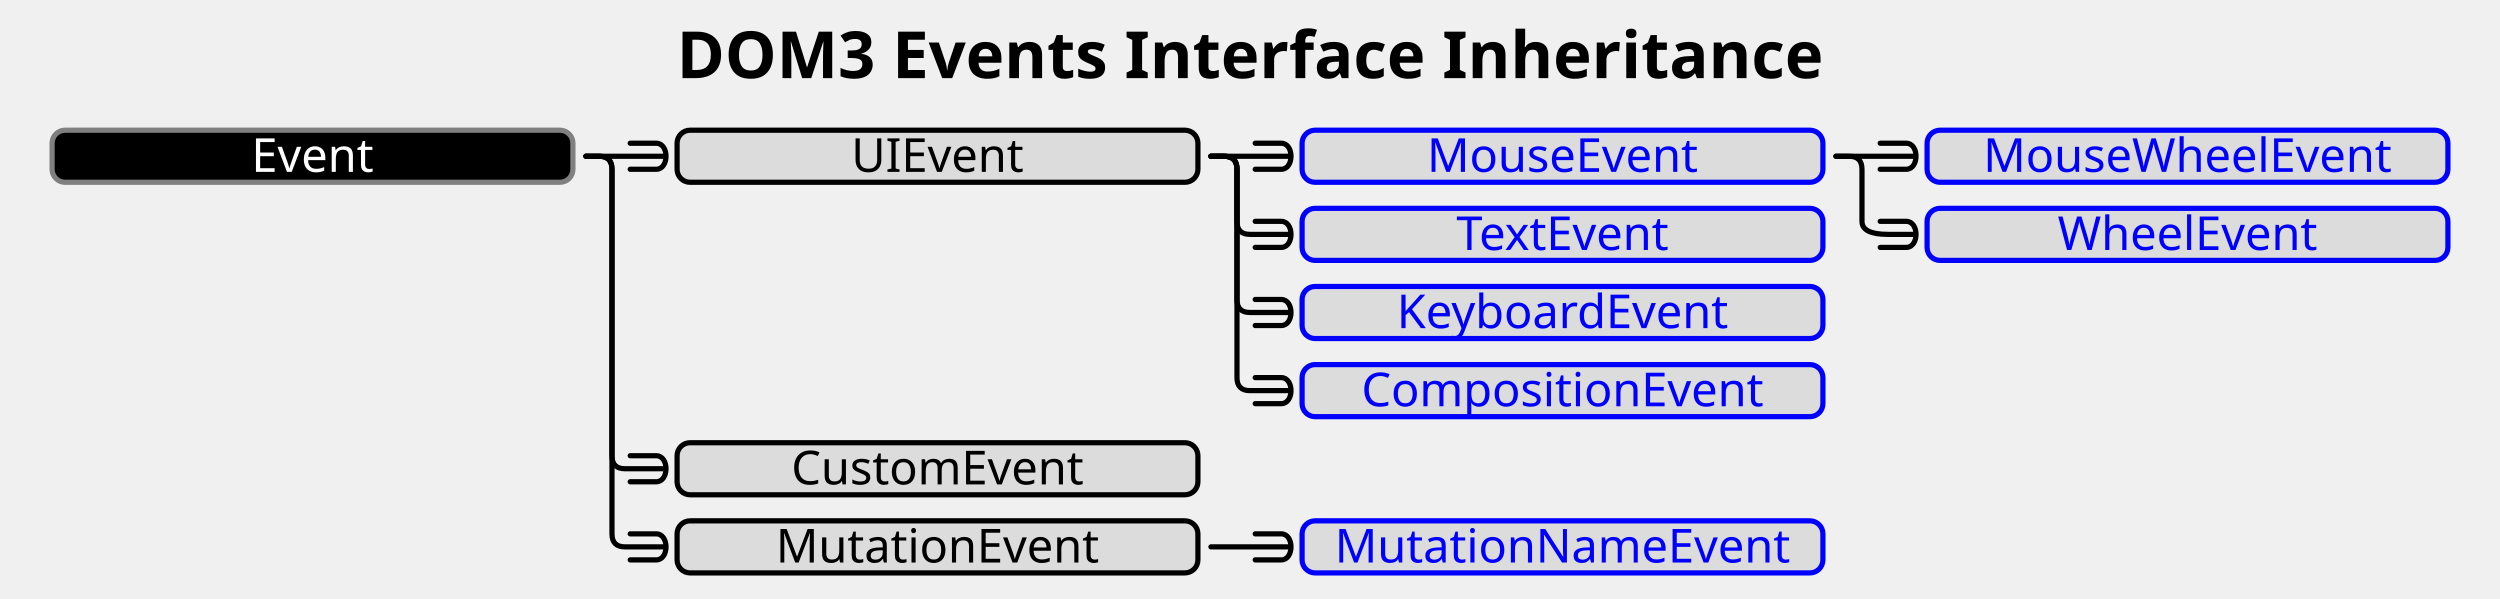
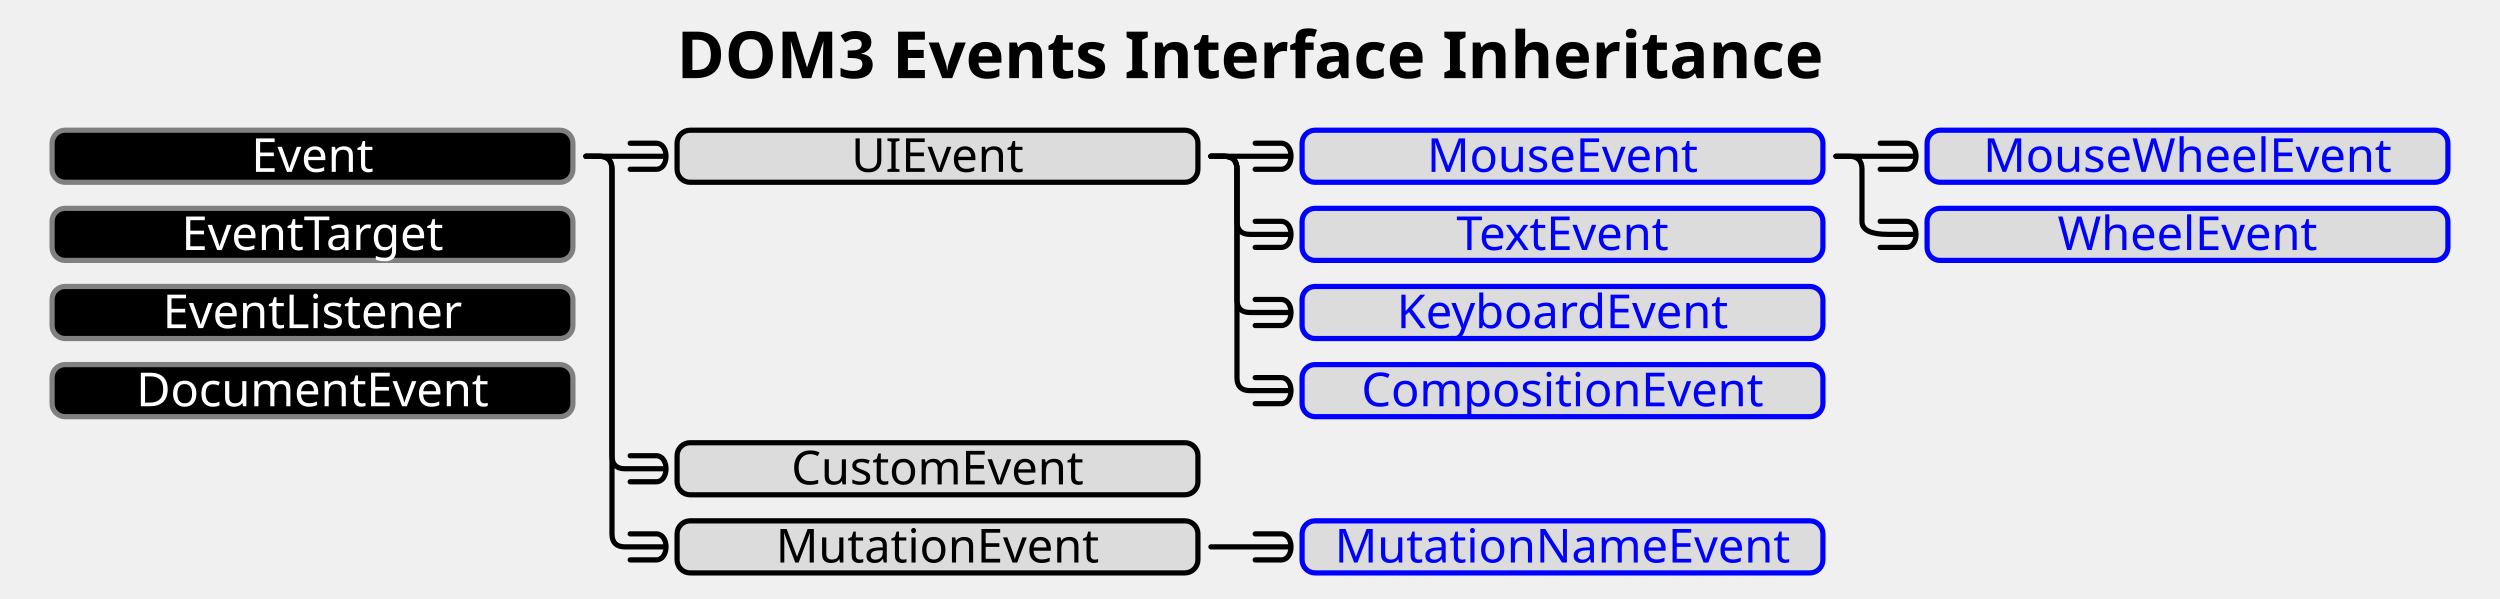
<svg xmlns="http://www.w3.org/2000/svg" xmlns:xlink="http://www.w3.org/1999/xlink" width="100%" height="100%" viewBox="0 0 960 230">
  <defs>
    <marker id="contains" viewBox="-16 -7 18 14" refX="-2" markerWidth="9" markerHeight="7" orient="auto">
      <path d="M-15,-5 L-5,-5 C0,-5 0,5 -5,5 L-15,5" stroke-linejoin="round" stroke-linecap="round" fill="none" stroke-width="2" stroke="black" />
    </marker>
  </defs>
  <text id="caption" x="480" y="30" font-size="25" fill="black" text-anchor="middle" font-family="Verdana, sans-serif" font-weight="bold">DOM3 Events Interface Inheritance</text>
  <a id="Event" transform="translate(20, 50)" xlink:href="../DOM3-Events.html#interface-Event" target="_parent">
    <rect x="0" y="0" width="200" height="20" rx="5" ry="5" fill="black" stroke="gray" stroke-width="2" />
    <text x="100" y="16" font-size="18" fill="white" text-anchor="middle" font-family="Verdana, sans-serif">Event</text>
  </a>
  <path stroke-linejoin="round" stroke-linecap="round" fill="none" stroke-width="2" stroke="black" marker-end="url(#contains)" d="M225,60 H255" />
  <a id="UIEvent" transform="translate(260, 50)" xlink:href="../DOM3-Events.html#events-Events-UIEvent" target="_parent">
    <rect x="0" y="0" width="200" height="20" rx="5" ry="5" fill="gainsboro" stroke="black" stroke-width="2" />
    <text x="100" y="16" font-size="18" fill="black" text-anchor="middle" font-family="Verdana, sans-serif">UIEvent</text>
  </a>
  <path stroke-linejoin="round" stroke-linecap="round" fill="none" stroke-width="2" stroke="black" marker-end="url(#contains)" d="M465,60 H495" />
  <a id="MouseEvent" transform="translate(500, 50)" xlink:href="../DOM3-Events.html#events-Events-MouseEvent" target="_parent">
    <rect x="0" y="0" width="200" height="20" rx="5" ry="5" fill="gainsboro" stroke="blue" stroke-width="2" />
    <text x="100" y="16" font-size="18" fill="blue" text-anchor="middle" font-family="Verdana, sans-serif">MouseEvent</text>
  </a>
  <path stroke-linejoin="round" stroke-linecap="round" fill="none" stroke-width="2" stroke="black" marker-end="url(#contains)" d="M705,60 H735" />
  <a id="MouseWheelEvent" transform="translate(740, 50)" xlink:href="../DOM3-Events.html#events-Events-MouseWheelEvent" target="_parent">
    <rect x="0" y="0" width="200" height="20" rx="5" ry="5" fill="gainsboro" stroke="blue" stroke-width="2" />
    <text x="100" y="16" font-size="18" fill="blue" text-anchor="middle" font-family="Verdana, sans-serif">MouseWheelEvent</text>
  </a>
  <path stroke-linejoin="round" stroke-linecap="round" fill="none" stroke-width="2" stroke="black" marker-end="url(#contains)" d="M705,60 H710 Q715,60 715,65 V85 Q715,90 725,90 H735" />
  <a id="WheelEvent" transform="translate(740, 80)" xlink:href="../DOM3-Events.html#events-Events-WheelEvent" target="_parent">
    <rect x="0" y="0" width="200" height="20" rx="5" ry="5" fill="gainsboro" stroke="blue" stroke-width="2" />
    <text x="100" y="16" font-size="18" fill="blue" text-anchor="middle" font-family="Verdana, sans-serif">WheelEvent</text>
  </a>
  <path stroke-linejoin="round" stroke-linecap="round" fill="none" stroke-width="2" stroke="black" marker-end="url(#contains)" d="M465,60 H470 Q475,60 475,65 V85 Q475,90 480,90 H495" />
  <a id="TextEvent" transform="translate(500, 80)" xlink:href="../DOM3-Events.html#events-Events-TextEvent" target="_parent">
    <rect x="0" y="0" width="200" height="20" rx="5" ry="5" fill="gainsboro" stroke="blue" stroke-width="2" />
    <text x="100" y="16" font-size="18" fill="blue" text-anchor="middle" font-family="Verdana, sans-serif">TextEvent</text>
  </a>
  <path stroke-linejoin="round" stroke-linecap="round" fill="none" stroke-width="2" stroke="black" marker-end="url(#contains)" d="M465,60 H470 Q475,60 475,65 V115 Q475,120 480,120 H495" />
  <a id="KeyboardEvent" transform="translate(500, 110)" xlink:href="../DOM3-Events.html#events-Events-KeyboardEvent" target="_parent">
    <rect x="0" y="0" width="200" height="20" rx="5" ry="5" fill="gainsboro" stroke="blue" stroke-width="2" />
    <text x="100" y="16" font-size="18" fill="blue" text-anchor="middle" font-family="Verdana, sans-serif">KeyboardEvent</text>
  </a>
  <path stroke-linejoin="round" stroke-linecap="round" fill="none" stroke-width="2" stroke="black" marker-end="url(#contains)" d="M465,60 H470 Q475,60 475,65 V145 Q475,150 480,150 H495" />
  <a id="CompositionEvent" transform="translate(500, 140)" xlink:href="../DOM3-Events.html#events-Events-MouseEvent" target="_parent">
    <rect x="0" y="0" width="200" height="20" rx="5" ry="5" fill="gainsboro" stroke="blue" stroke-width="2" />
    <text x="100" y="16" font-size="18" fill="blue" text-anchor="middle" font-family="Verdana, sans-serif">CompositionEvent</text>
  </a>
  <path stroke-linejoin="round" stroke-linecap="round" fill="none" stroke-width="2" stroke="black" marker-end="url(#contains)" d="M225,60 H230 Q235,60 235,65 V175 Q235,180 240,180 H255" />
  <a id="CustomEvent" transform="translate(260, 170)" xlink:href="../DOM3-Events.html#interface-CustomEvent" target="_parent">
    <rect x="0" y="0" width="200" height="20" rx="5" ry="5" fill="gainsboro" stroke="black" stroke-width="2" />
    <text x="100" y="16" font-size="18" fill="black" text-anchor="middle" font-family="Verdana, sans-serif">CustomEvent</text>
  </a>
  <path stroke-linejoin="round" stroke-linecap="round" fill="none" stroke-width="2" stroke="black" marker-end="url(#contains)" d="M225,60 H230 Q235,60 235,65 V205 Q235,210 240,210 H255" />
  <a id="MutationEvent" transform="translate(260, 200)" xlink:href="../DOM3-Events.html#events-Events-MutationEvent" target="_parent">
    <rect x="0" y="0" width="200" height="20" rx="5" ry="5" fill="gainsboro" stroke="black" stroke-width="2" />
    <text x="100" y="16" font-size="18" fill="black" text-anchor="middle" font-family="Verdana, sans-serif">MutationEvent</text>
  </a>
  <path stroke-linejoin="round" stroke-linecap="round" fill="none" stroke-width="2" stroke="black" marker-end="url(#contains)" d="M465,210 H495" />
  <a id="MutationNameEvent" transform="translate(500, 200)" xlink:href="../DOM3-Events.html#events-Events-MutationNameEvent" target="_parent">
    <rect x="0" y="0" width="200" height="20" rx="5" ry="5" fill="gainsboro" stroke="blue" stroke-width="2" />
    <text x="100" y="16" font-size="18" fill="blue" text-anchor="middle" font-family="Verdana, sans-serif">MutationNameEvent</text>
  </a>
+   <a id="Event" transform="translate(20, 80)" xlink:href="../DOM3-Events.html#events-Events-EventTarget" target="_parent">
+     <rect x="0" y="0" width="200" height="20" rx="5" ry="5" fill="black" stroke="gray" stroke-width="2" />
+     <text x="100" y="16" font-size="18" fill="white" text-anchor="middle" font-family="Verdana, sans-serif">EventTarget</text>
+   </a>
+   <a id="Event" transform="translate(20, 110)" xlink:href="../DOM3-Events.html#events-Events-EventListener" target="_parent">
+     <rect x="0" y="0" width="200" height="20" rx="5" ry="5" fill="black" stroke="gray" stroke-width="2" />
+     <text x="100" y="16" font-size="18" fill="white" text-anchor="middle" font-family="Verdana, sans-serif">EventListener</text>
+   </a>
+   <a id="Event" transform="translate(20, 140)" xlink:href="../DOM3-Events.html#events-Events-DocumentEvent" target="_parent">
+     <rect x="0" y="0" width="200" height="20" rx="5" ry="5" fill="black" stroke="gray" stroke-width="2" />
+     <text x="100" y="16" font-size="18" fill="white" text-anchor="middle" font-family="Verdana, sans-serif">DocumentEvent</text>
+   </a>
</svg>
